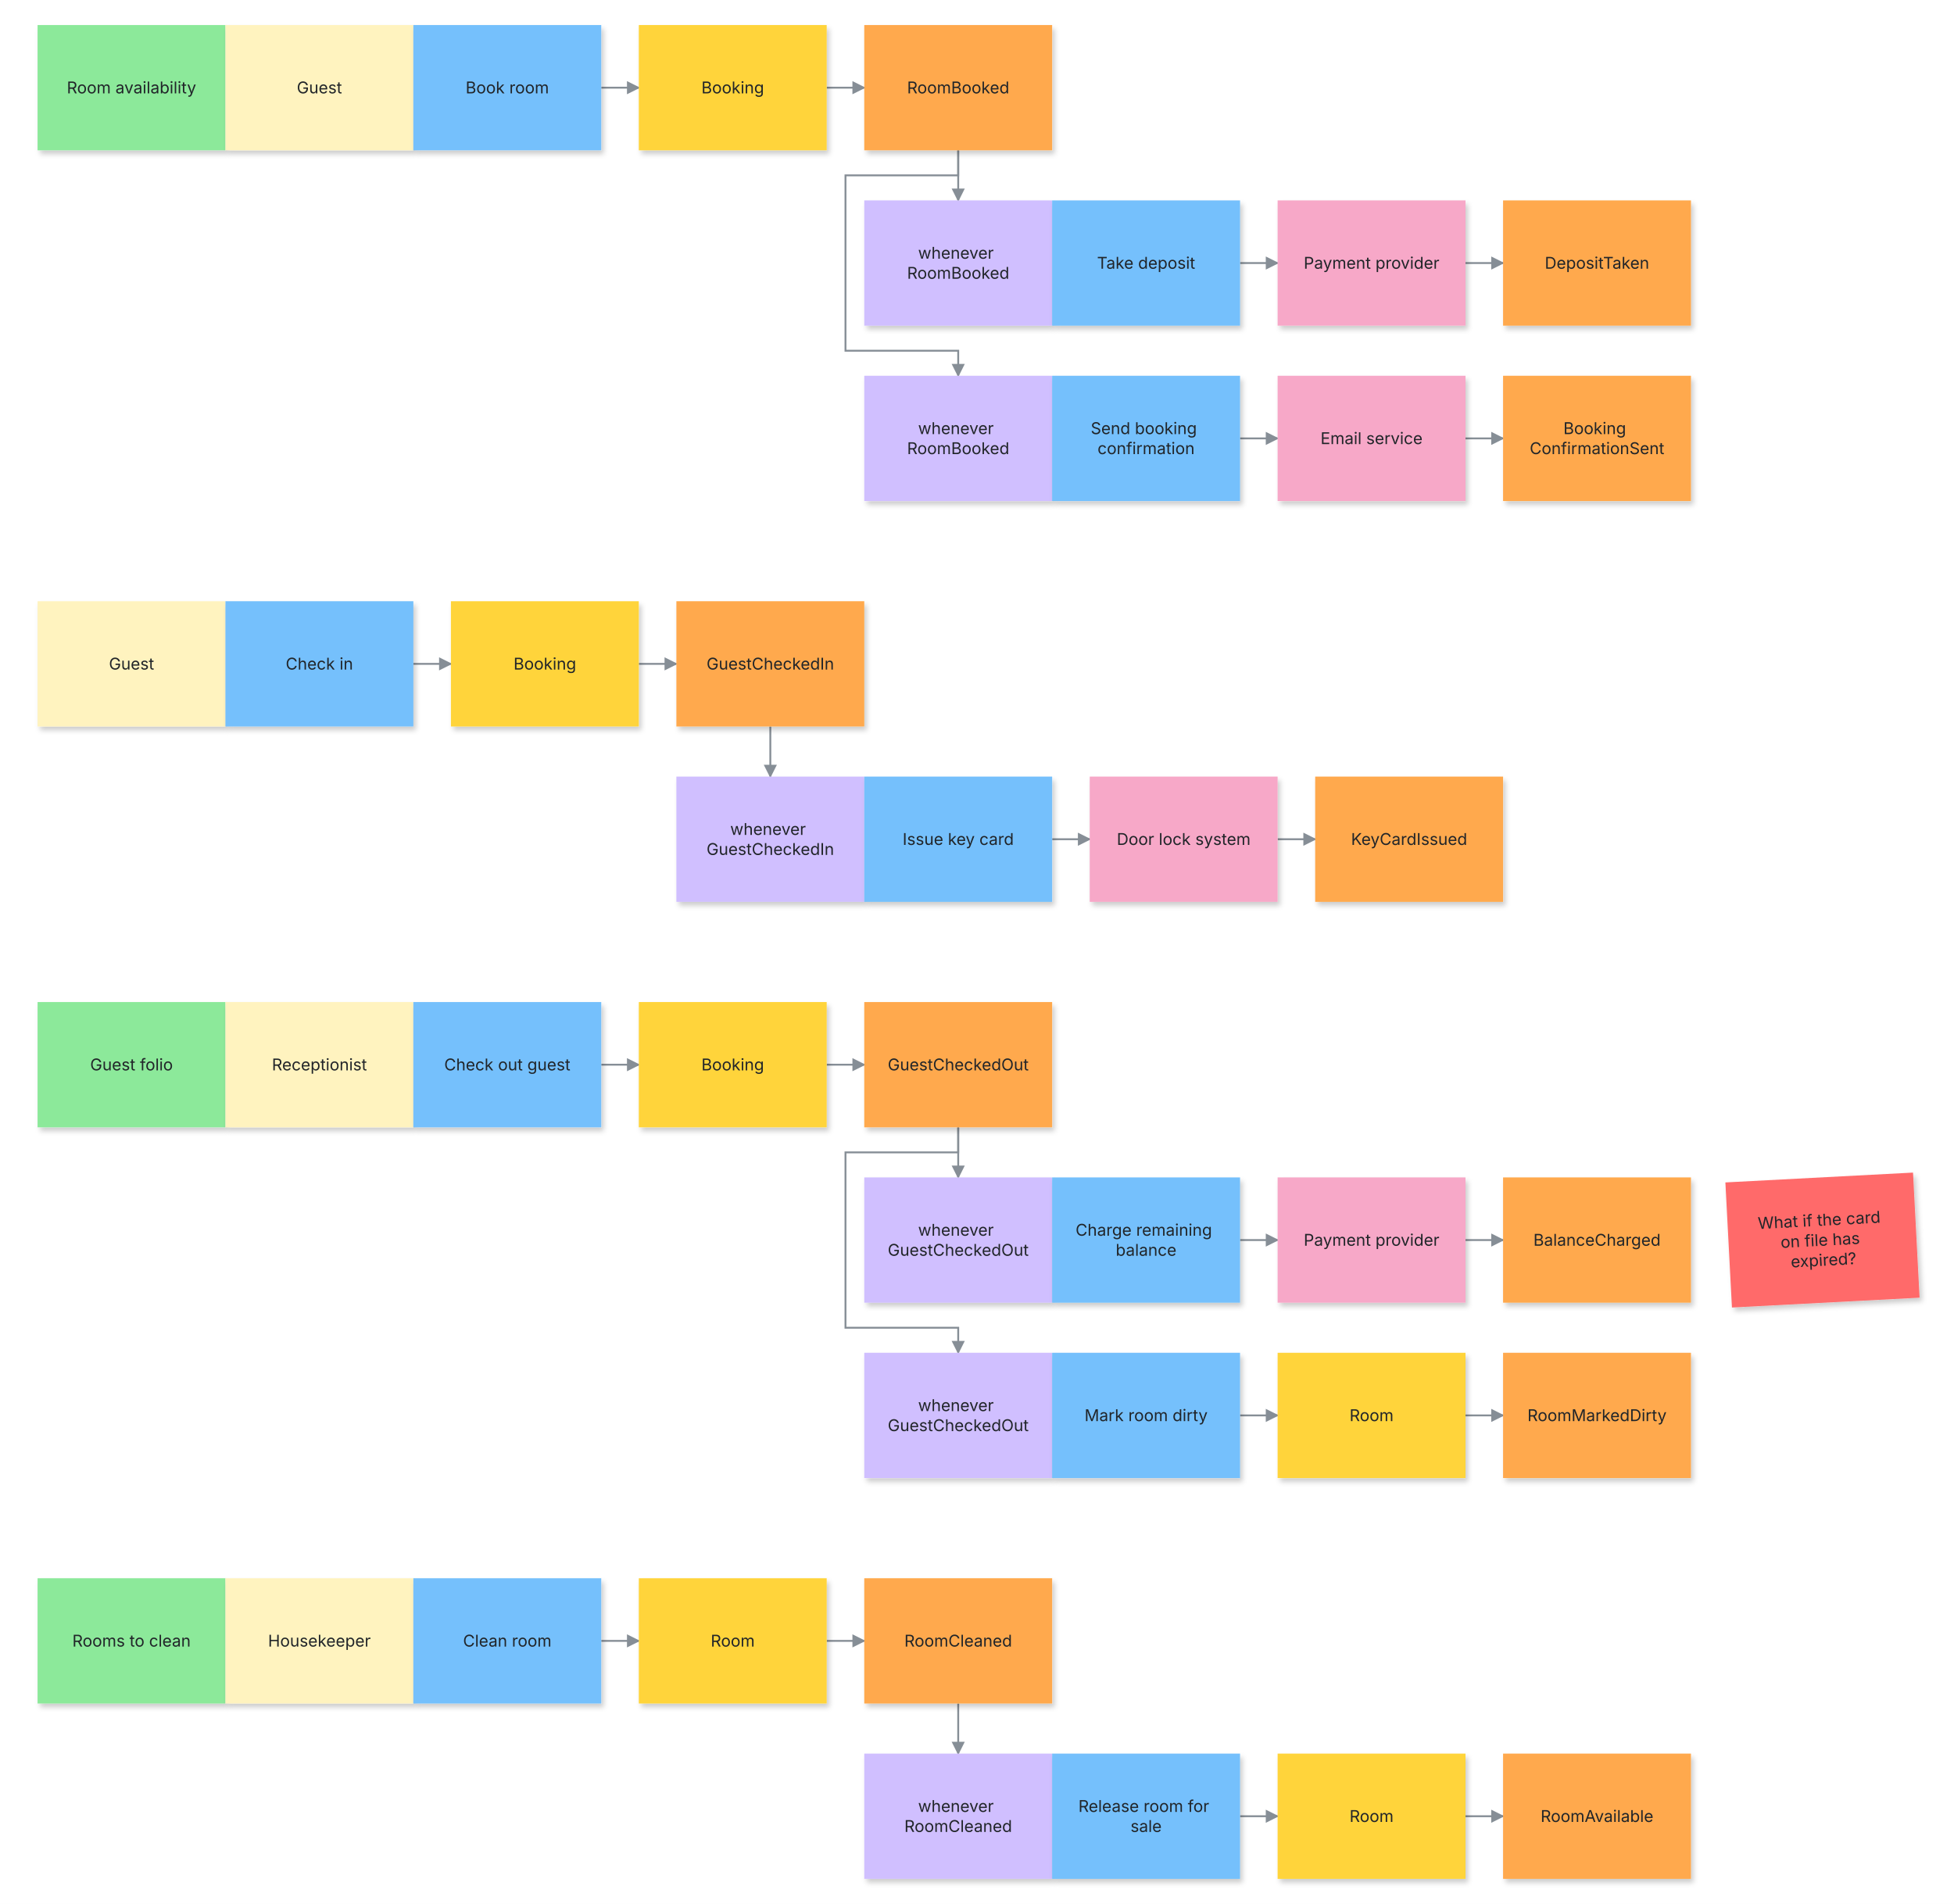
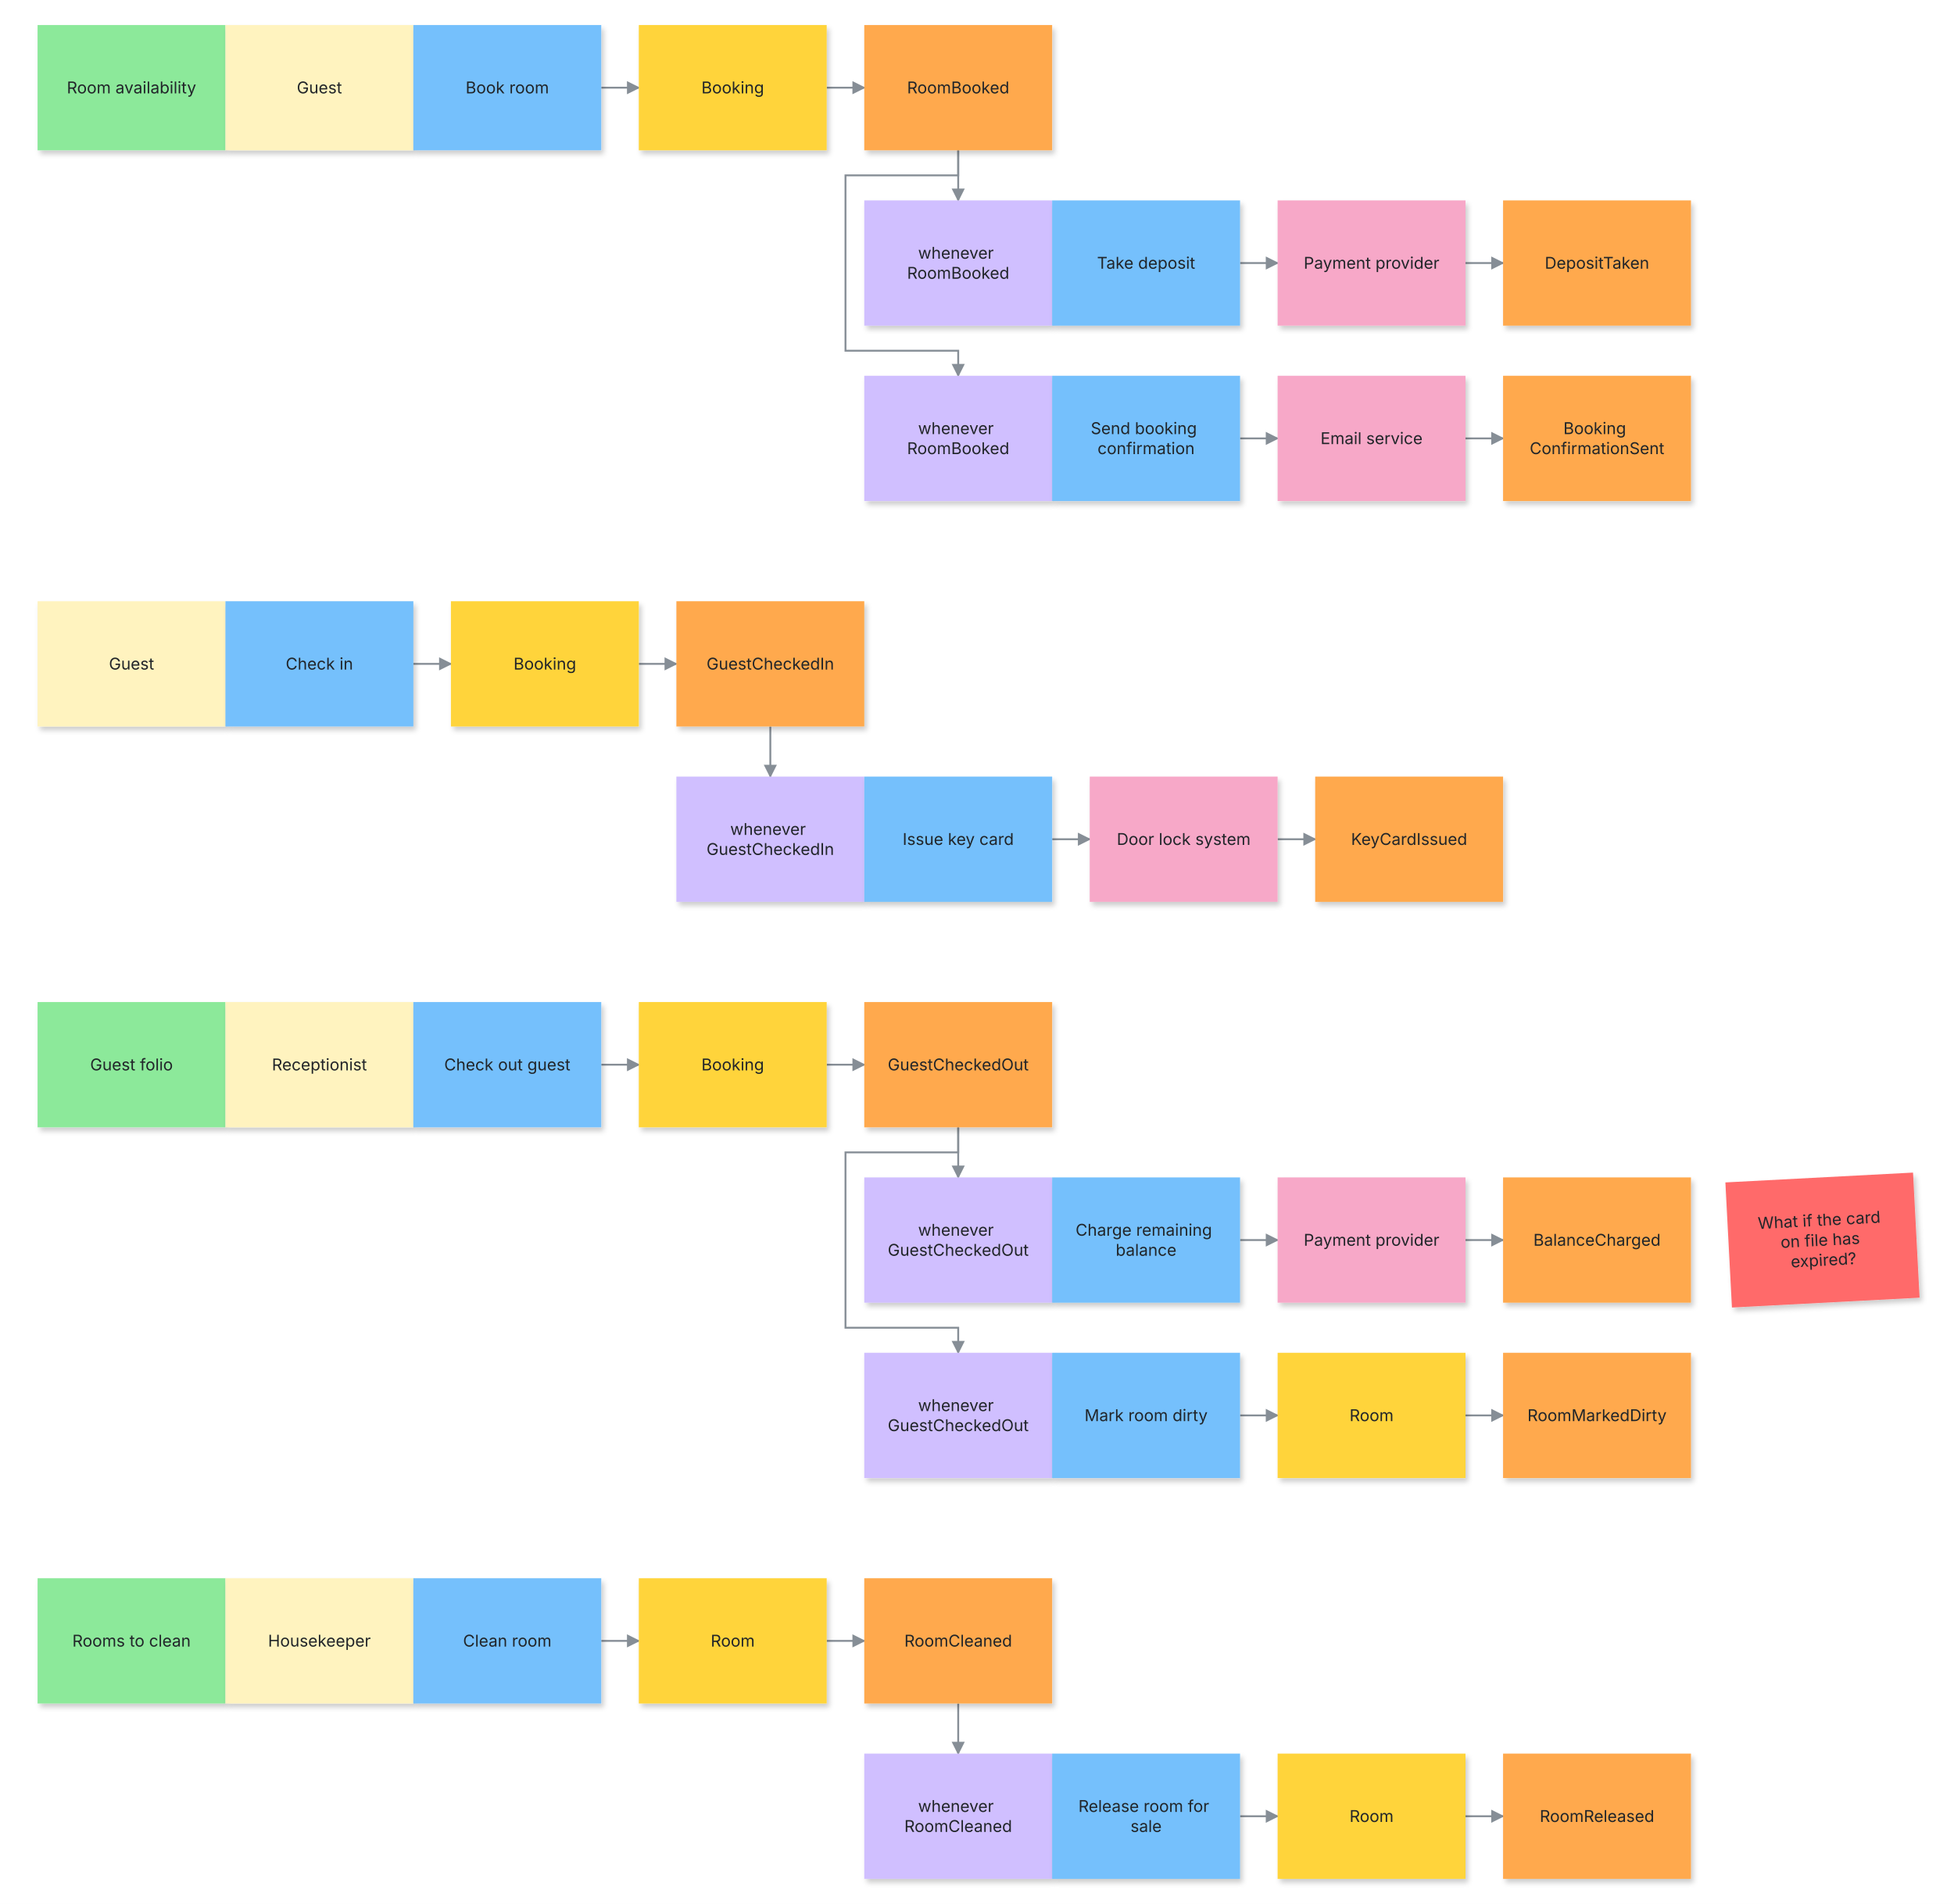
<svg xmlns="http://www.w3.org/2000/svg" width="1560" height="1520" viewBox="0 0 1560 1520" font-family="system-ui, -apple-system, sans-serif">
  <defs>
    <marker id="arrow" viewBox="0 0 10 10" refX="9" refY="5" markerWidth="7" markerHeight="7" orient="auto-start-reverse">
      <path d="M0 0 L10 5 L0 10 z" fill="#868e96" />
    </marker>
    <marker id="cancel" viewBox="0 0 10 10" refX="9" refY="5" markerWidth="7" markerHeight="7" orient="auto-start-reverse">
      <path d="M0 0 L10 5 L0 10 z" fill="#e03131" />
    </marker>
    <filter id="shadow" x="-10%" y="-10%" width="130%" height="130%">
      <feDropShadow dx="2" dy="3" stdDeviation="2" flood-opacity="0.2" />
    </filter>
  </defs>
  <rect width="100%" height="100%" fill="#ffffff" />
  <path d="M480 70 L510 70" fill="none" stroke="#868e96" stroke-width="1.5" marker-end="url(#arrow)" />
  <path d="M660 70 L690 70" fill="none" stroke="#868e96" stroke-width="1.5" marker-end="url(#arrow)" />
  <path d="M990 210 L1020 210" fill="none" stroke="#868e96" stroke-width="1.5" marker-end="url(#arrow)" />
  <path d="M1170 210 L1200 210" fill="none" stroke="#868e96" stroke-width="1.5" marker-end="url(#arrow)" />
  <path d="M765 120 L765 140 L765 140 L765 160" fill="none" stroke="#868e96" stroke-width="1.5" marker-end="url(#arrow)" />
  <path d="M990 350 L1020 350" fill="none" stroke="#868e96" stroke-width="1.5" marker-end="url(#arrow)" />
  <path d="M1170 350 L1200 350" fill="none" stroke="#868e96" stroke-width="1.5" marker-end="url(#arrow)" />
  <path d="M765 120 L765 140 L675 140 L675 280 L765 280 L765 300" fill="none" stroke="#868e96" stroke-width="1.5" marker-end="url(#arrow)" />
  <path d="M330 530 L360 530" fill="none" stroke="#868e96" stroke-width="1.5" marker-end="url(#arrow)" />
  <path d="M510 530 L540 530" fill="none" stroke="#868e96" stroke-width="1.5" marker-end="url(#arrow)" />
  <path d="M840 670 L870 670" fill="none" stroke="#868e96" stroke-width="1.5" marker-end="url(#arrow)" />
  <path d="M1020 670 L1050 670" fill="none" stroke="#868e96" stroke-width="1.5" marker-end="url(#arrow)" />
  <path d="M615 580 L615 600 L615 600 L615 620" fill="none" stroke="#868e96" stroke-width="1.5" marker-end="url(#arrow)" />
  <path d="M480 850 L510 850" fill="none" stroke="#868e96" stroke-width="1.5" marker-end="url(#arrow)" />
  <path d="M660 850 L690 850" fill="none" stroke="#868e96" stroke-width="1.5" marker-end="url(#arrow)" />
  <path d="M990 990 L1020 990" fill="none" stroke="#868e96" stroke-width="1.5" marker-end="url(#arrow)" />
  <path d="M1170 990 L1200 990" fill="none" stroke="#868e96" stroke-width="1.5" marker-end="url(#arrow)" />
  <path d="M765 900 L765 920 L765 920 L765 940" fill="none" stroke="#868e96" stroke-width="1.5" marker-end="url(#arrow)" />
  <path d="M990 1130 L1020 1130" fill="none" stroke="#868e96" stroke-width="1.5" marker-end="url(#arrow)" />
  <path d="M1170 1130 L1200 1130" fill="none" stroke="#868e96" stroke-width="1.5" marker-end="url(#arrow)" />
  <path d="M765 900 L765 920 L675 920 L675 1060 L765 1060 L765 1080" fill="none" stroke="#868e96" stroke-width="1.5" marker-end="url(#arrow)" />
  <path d="M480 1310 L510 1310" fill="none" stroke="#868e96" stroke-width="1.5" marker-end="url(#arrow)" />
  <path d="M660 1310 L690 1310" fill="none" stroke="#868e96" stroke-width="1.5" marker-end="url(#arrow)" />
  <path d="M990 1450 L1020 1450" fill="none" stroke="#868e96" stroke-width="1.5" marker-end="url(#arrow)" />
  <path d="M1170 1450 L1200 1450" fill="none" stroke="#868e96" stroke-width="1.5" marker-end="url(#arrow)" />
  <path d="M765 1360 L765 1380 L765 1380 L765 1400" fill="none" stroke="#868e96" stroke-width="1.5" marker-end="url(#arrow)" />
  <g class="read-model" data-line="2">
    <rect x="30" y="20" width="150" height="100" fill="#8ce99a" filter="url(#shadow)" />
    <text x="105" y="74.55" text-anchor="middle" font-size="13" fill="#212529">
      <tspan x="105" dy="0">Room availability</tspan>
    </text>
  </g>
  <g class="actor" data-line="3">
    <rect x="180" y="20" width="150" height="100" fill="#fff3bf" filter="url(#shadow)" />
    <text x="255" y="74.55" text-anchor="middle" font-size="13" fill="#212529">
      <tspan x="255" dy="0">Guest</tspan>
    </text>
  </g>
  <g class="command" data-line="3">
    <rect x="330" y="20" width="150" height="100" fill="#74c0fc" filter="url(#shadow)" />
    <text x="405" y="74.55" text-anchor="middle" font-size="13" fill="#212529">
      <tspan x="405" dy="0">Book room</tspan>
    </text>
  </g>
  <g class="aggregate" data-line="3">
    <rect x="510" y="20" width="150" height="100" fill="#ffd43b" filter="url(#shadow)" />
    <text x="585" y="74.55" text-anchor="middle" font-size="13" fill="#212529">
      <tspan x="585" dy="0">Booking</tspan>
    </text>
  </g>
  <g class="event" data-line="3">
    <rect x="690" y="20" width="150" height="100" fill="#ffa94d" filter="url(#shadow)" />
    <text x="765" y="74.55" text-anchor="middle" font-size="13" fill="#212529">
      <tspan x="765" dy="0">RoomBooked</tspan>
    </text>
  </g>
  <g class="policy" data-line="4">
    <rect x="690" y="160" width="150" height="100" fill="#d0bfff" filter="url(#shadow)" />
    <text x="765" y="206.55" text-anchor="middle" font-size="13" fill="#212529">
      <tspan x="765" dy="0">whenever</tspan>
      <tspan x="765" dy="16">RoomBooked</tspan>
    </text>
  </g>
  <g class="command" data-line="4">
    <rect x="840" y="160" width="150" height="100" fill="#74c0fc" filter="url(#shadow)" />
    <text x="915" y="214.55" text-anchor="middle" font-size="13" fill="#212529">
      <tspan x="915" dy="0">Take deposit</tspan>
    </text>
  </g>
  <g class="external" data-line="4">
    <rect x="1020" y="160" width="150" height="100" fill="#f7a8c8" filter="url(#shadow)" />
    <text x="1095" y="214.55" text-anchor="middle" font-size="13" fill="#212529">
      <tspan x="1095" dy="0">Payment provider</tspan>
    </text>
  </g>
  <g class="event" data-line="4">
    <rect x="1200" y="160" width="150" height="100" fill="#ffa94d" filter="url(#shadow)" />
    <text x="1275" y="214.55" text-anchor="middle" font-size="13" fill="#212529">
      <tspan x="1275" dy="0">DepositTaken</tspan>
    </text>
  </g>
  <g class="policy" data-line="5">
    <rect x="690" y="300" width="150" height="100" fill="#d0bfff" filter="url(#shadow)" />
    <text x="765" y="346.55" text-anchor="middle" font-size="13" fill="#212529">
      <tspan x="765" dy="0">whenever</tspan>
      <tspan x="765" dy="16">RoomBooked</tspan>
    </text>
  </g>
  <g class="command" data-line="5">
    <rect x="840" y="300" width="150" height="100" fill="#74c0fc" filter="url(#shadow)" />
    <text x="915" y="346.55" text-anchor="middle" font-size="13" fill="#212529">
      <tspan x="915" dy="0">Send booking</tspan>
      <tspan x="915" dy="16">confirmation</tspan>
    </text>
  </g>
  <g class="external" data-line="5">
    <rect x="1020" y="300" width="150" height="100" fill="#f7a8c8" filter="url(#shadow)" />
    <text x="1095" y="354.55" text-anchor="middle" font-size="13" fill="#212529">
      <tspan x="1095" dy="0">Email service</tspan>
    </text>
  </g>
  <g class="event" data-line="5">
    <rect x="1200" y="300" width="150" height="100" fill="#ffa94d" filter="url(#shadow)" />
    <text x="1275" y="346.55" text-anchor="middle" font-size="13" fill="#212529">
      <tspan x="1275" dy="0">Booking</tspan>
      <tspan x="1275" dy="16">ConfirmationSent</tspan>
    </text>
  </g>
  <g class="actor" data-line="7">
    <rect x="30" y="480" width="150" height="100" fill="#fff3bf" filter="url(#shadow)" />
    <text x="105" y="534.55" text-anchor="middle" font-size="13" fill="#212529">
      <tspan x="105" dy="0">Guest</tspan>
    </text>
  </g>
  <g class="command" data-line="7">
    <rect x="180" y="480" width="150" height="100" fill="#74c0fc" filter="url(#shadow)" />
    <text x="255" y="534.55" text-anchor="middle" font-size="13" fill="#212529">
      <tspan x="255" dy="0">Check in</tspan>
    </text>
  </g>
  <g class="aggregate" data-line="7">
    <rect x="360" y="480" width="150" height="100" fill="#ffd43b" filter="url(#shadow)" />
    <text x="435" y="534.55" text-anchor="middle" font-size="13" fill="#212529">
      <tspan x="435" dy="0">Booking</tspan>
    </text>
  </g>
  <g class="event" data-line="7">
    <rect x="540" y="480" width="150" height="100" fill="#ffa94d" filter="url(#shadow)" />
    <text x="615" y="534.55" text-anchor="middle" font-size="13" fill="#212529">
      <tspan x="615" dy="0">GuestCheckedIn</tspan>
    </text>
  </g>
  <g class="policy" data-line="8">
    <rect x="540" y="620" width="150" height="100" fill="#d0bfff" filter="url(#shadow)" />
    <text x="615" y="666.55" text-anchor="middle" font-size="13" fill="#212529">
      <tspan x="615" dy="0">whenever</tspan>
      <tspan x="615" dy="16">GuestCheckedIn</tspan>
    </text>
  </g>
  <g class="command" data-line="8">
    <rect x="690" y="620" width="150" height="100" fill="#74c0fc" filter="url(#shadow)" />
    <text x="765" y="674.55" text-anchor="middle" font-size="13" fill="#212529">
      <tspan x="765" dy="0">Issue key card</tspan>
    </text>
  </g>
  <g class="external" data-line="8">
    <rect x="870" y="620" width="150" height="100" fill="#f7a8c8" filter="url(#shadow)" />
    <text x="945" y="674.55" text-anchor="middle" font-size="13" fill="#212529">
      <tspan x="945" dy="0">Door lock system</tspan>
    </text>
  </g>
  <g class="event" data-line="8">
    <rect x="1050" y="620" width="150" height="100" fill="#ffa94d" filter="url(#shadow)" />
    <text x="1125" y="674.55" text-anchor="middle" font-size="13" fill="#212529">
      <tspan x="1125" dy="0">KeyCardIssued</tspan>
    </text>
  </g>
  <g class="read-model" data-line="10">
    <rect x="30" y="800" width="150" height="100" fill="#8ce99a" filter="url(#shadow)" />
    <text x="105" y="854.55" text-anchor="middle" font-size="13" fill="#212529">
      <tspan x="105" dy="0">Guest folio</tspan>
    </text>
  </g>
  <g class="actor" data-line="11">
    <rect x="180" y="800" width="150" height="100" fill="#fff3bf" filter="url(#shadow)" />
    <text x="255" y="854.55" text-anchor="middle" font-size="13" fill="#212529">
      <tspan x="255" dy="0">Receptionist</tspan>
    </text>
  </g>
  <g class="command" data-line="11">
    <rect x="330" y="800" width="150" height="100" fill="#74c0fc" filter="url(#shadow)" />
    <text x="405" y="854.55" text-anchor="middle" font-size="13" fill="#212529">
      <tspan x="405" dy="0">Check out guest</tspan>
    </text>
  </g>
  <g class="aggregate" data-line="11">
    <rect x="510" y="800" width="150" height="100" fill="#ffd43b" filter="url(#shadow)" />
    <text x="585" y="854.55" text-anchor="middle" font-size="13" fill="#212529">
      <tspan x="585" dy="0">Booking</tspan>
    </text>
  </g>
  <g class="event" data-line="11">
    <rect x="690" y="800" width="150" height="100" fill="#ffa94d" filter="url(#shadow)" />
    <text x="765" y="854.55" text-anchor="middle" font-size="13" fill="#212529">
      <tspan x="765" dy="0">GuestCheckedOut</tspan>
    </text>
  </g>
  <g class="policy" data-line="12">
    <rect x="690" y="940" width="150" height="100" fill="#d0bfff" filter="url(#shadow)" />
    <text x="765" y="986.55" text-anchor="middle" font-size="13" fill="#212529">
      <tspan x="765" dy="0">whenever</tspan>
      <tspan x="765" dy="16">GuestCheckedOut</tspan>
    </text>
  </g>
  <g class="command" data-line="12">
    <rect x="840" y="940" width="150" height="100" fill="#74c0fc" filter="url(#shadow)" />
    <text x="915" y="986.55" text-anchor="middle" font-size="13" fill="#212529">
      <tspan x="915" dy="0">Charge remaining</tspan>
      <tspan x="915" dy="16">balance</tspan>
    </text>
  </g>
  <g class="external" data-line="12">
    <rect x="1020" y="940" width="150" height="100" fill="#f7a8c8" filter="url(#shadow)" />
    <text x="1095" y="994.55" text-anchor="middle" font-size="13" fill="#212529">
      <tspan x="1095" dy="0">Payment provider</tspan>
    </text>
  </g>
  <g class="event" data-line="12">
    <rect x="1200" y="940" width="150" height="100" fill="#ffa94d" filter="url(#shadow)" />
    <text x="1275" y="994.55" text-anchor="middle" font-size="13" fill="#212529">
      <tspan x="1275" dy="0">BalanceCharged</tspan>
    </text>
  </g>
  <g class="hotspot" data-line="13" transform="rotate(-3 1455 990)">
    <rect x="1380" y="940" width="150" height="100" fill="#ff6b6b" filter="url(#shadow)" />
    <text x="1455" y="978.55" text-anchor="middle" font-size="13" fill="#212529">
      <tspan x="1455" dy="0">What if the card</tspan>
      <tspan x="1455" dy="16">on file has</tspan>
      <tspan x="1455" dy="16">expired?</tspan>
    </text>
  </g>
  <g class="policy" data-line="14">
    <rect x="690" y="1080" width="150" height="100" fill="#d0bfff" filter="url(#shadow)" />
    <text x="765" y="1126.55" text-anchor="middle" font-size="13" fill="#212529">
      <tspan x="765" dy="0">whenever</tspan>
      <tspan x="765" dy="16">GuestCheckedOut</tspan>
    </text>
  </g>
  <g class="command" data-line="14">
    <rect x="840" y="1080" width="150" height="100" fill="#74c0fc" filter="url(#shadow)" />
    <text x="915" y="1134.55" text-anchor="middle" font-size="13" fill="#212529">
      <tspan x="915" dy="0">Mark room dirty</tspan>
    </text>
  </g>
  <g class="aggregate" data-line="14">
    <rect x="1020" y="1080" width="150" height="100" fill="#ffd43b" filter="url(#shadow)" />
    <text x="1095" y="1134.55" text-anchor="middle" font-size="13" fill="#212529">
      <tspan x="1095" dy="0">Room</tspan>
    </text>
  </g>
  <g class="event" data-line="14">
    <rect x="1200" y="1080" width="150" height="100" fill="#ffa94d" filter="url(#shadow)" />
    <text x="1275" y="1134.55" text-anchor="middle" font-size="13" fill="#212529">
      <tspan x="1275" dy="0">RoomMarkedDirty</tspan>
    </text>
  </g>
  <g class="read-model" data-line="16">
    <rect x="30" y="1260" width="150" height="100" fill="#8ce99a" filter="url(#shadow)" />
    <text x="105" y="1314.55" text-anchor="middle" font-size="13" fill="#212529">
      <tspan x="105" dy="0">Rooms to clean</tspan>
    </text>
  </g>
  <g class="actor" data-line="17">
    <rect x="180" y="1260" width="150" height="100" fill="#fff3bf" filter="url(#shadow)" />
    <text x="255" y="1314.55" text-anchor="middle" font-size="13" fill="#212529">
      <tspan x="255" dy="0">Housekeeper</tspan>
    </text>
  </g>
  <g class="command" data-line="17">
    <rect x="330" y="1260" width="150" height="100" fill="#74c0fc" filter="url(#shadow)" />
    <text x="405" y="1314.55" text-anchor="middle" font-size="13" fill="#212529">
      <tspan x="405" dy="0">Clean room</tspan>
    </text>
  </g>
  <g class="aggregate" data-line="17">
    <rect x="510" y="1260" width="150" height="100" fill="#ffd43b" filter="url(#shadow)" />
    <text x="585" y="1314.55" text-anchor="middle" font-size="13" fill="#212529">
      <tspan x="585" dy="0">Room</tspan>
    </text>
  </g>
  <g class="event" data-line="17">
    <rect x="690" y="1260" width="150" height="100" fill="#ffa94d" filter="url(#shadow)" />
    <text x="765" y="1314.55" text-anchor="middle" font-size="13" fill="#212529">
      <tspan x="765" dy="0">RoomCleaned</tspan>
    </text>
  </g>
  <g class="policy" data-line="18">
    <rect x="690" y="1400" width="150" height="100" fill="#d0bfff" filter="url(#shadow)" />
    <text x="765" y="1446.55" text-anchor="middle" font-size="13" fill="#212529">
      <tspan x="765" dy="0">whenever</tspan>
      <tspan x="765" dy="16">RoomCleaned</tspan>
    </text>
  </g>
  <g class="command" data-line="18">
    <rect x="840" y="1400" width="150" height="100" fill="#74c0fc" filter="url(#shadow)" />
    <text x="915" y="1446.55" text-anchor="middle" font-size="13" fill="#212529">
      <tspan x="915" dy="0">Release room for</tspan>
      <tspan x="915" dy="16">sale</tspan>
    </text>
  </g>
  <g class="aggregate" data-line="18">
    <rect x="1020" y="1400" width="150" height="100" fill="#ffd43b" filter="url(#shadow)" />
    <text x="1095" y="1454.55" text-anchor="middle" font-size="13" fill="#212529">
      <tspan x="1095" dy="0">Room</tspan>
    </text>
  </g>
  <g class="event" data-line="18">
    <rect x="1200" y="1400" width="150" height="100" fill="#ffa94d" filter="url(#shadow)" />
    <text x="1275" y="1454.55" text-anchor="middle" font-size="13" fill="#212529">
-       <tspan x="1275" dy="0">RoomAvailable</tspan>
+       <tspan x="1275" dy="0">RoomReleased</tspan>
    </text>
  </g>
</svg>
